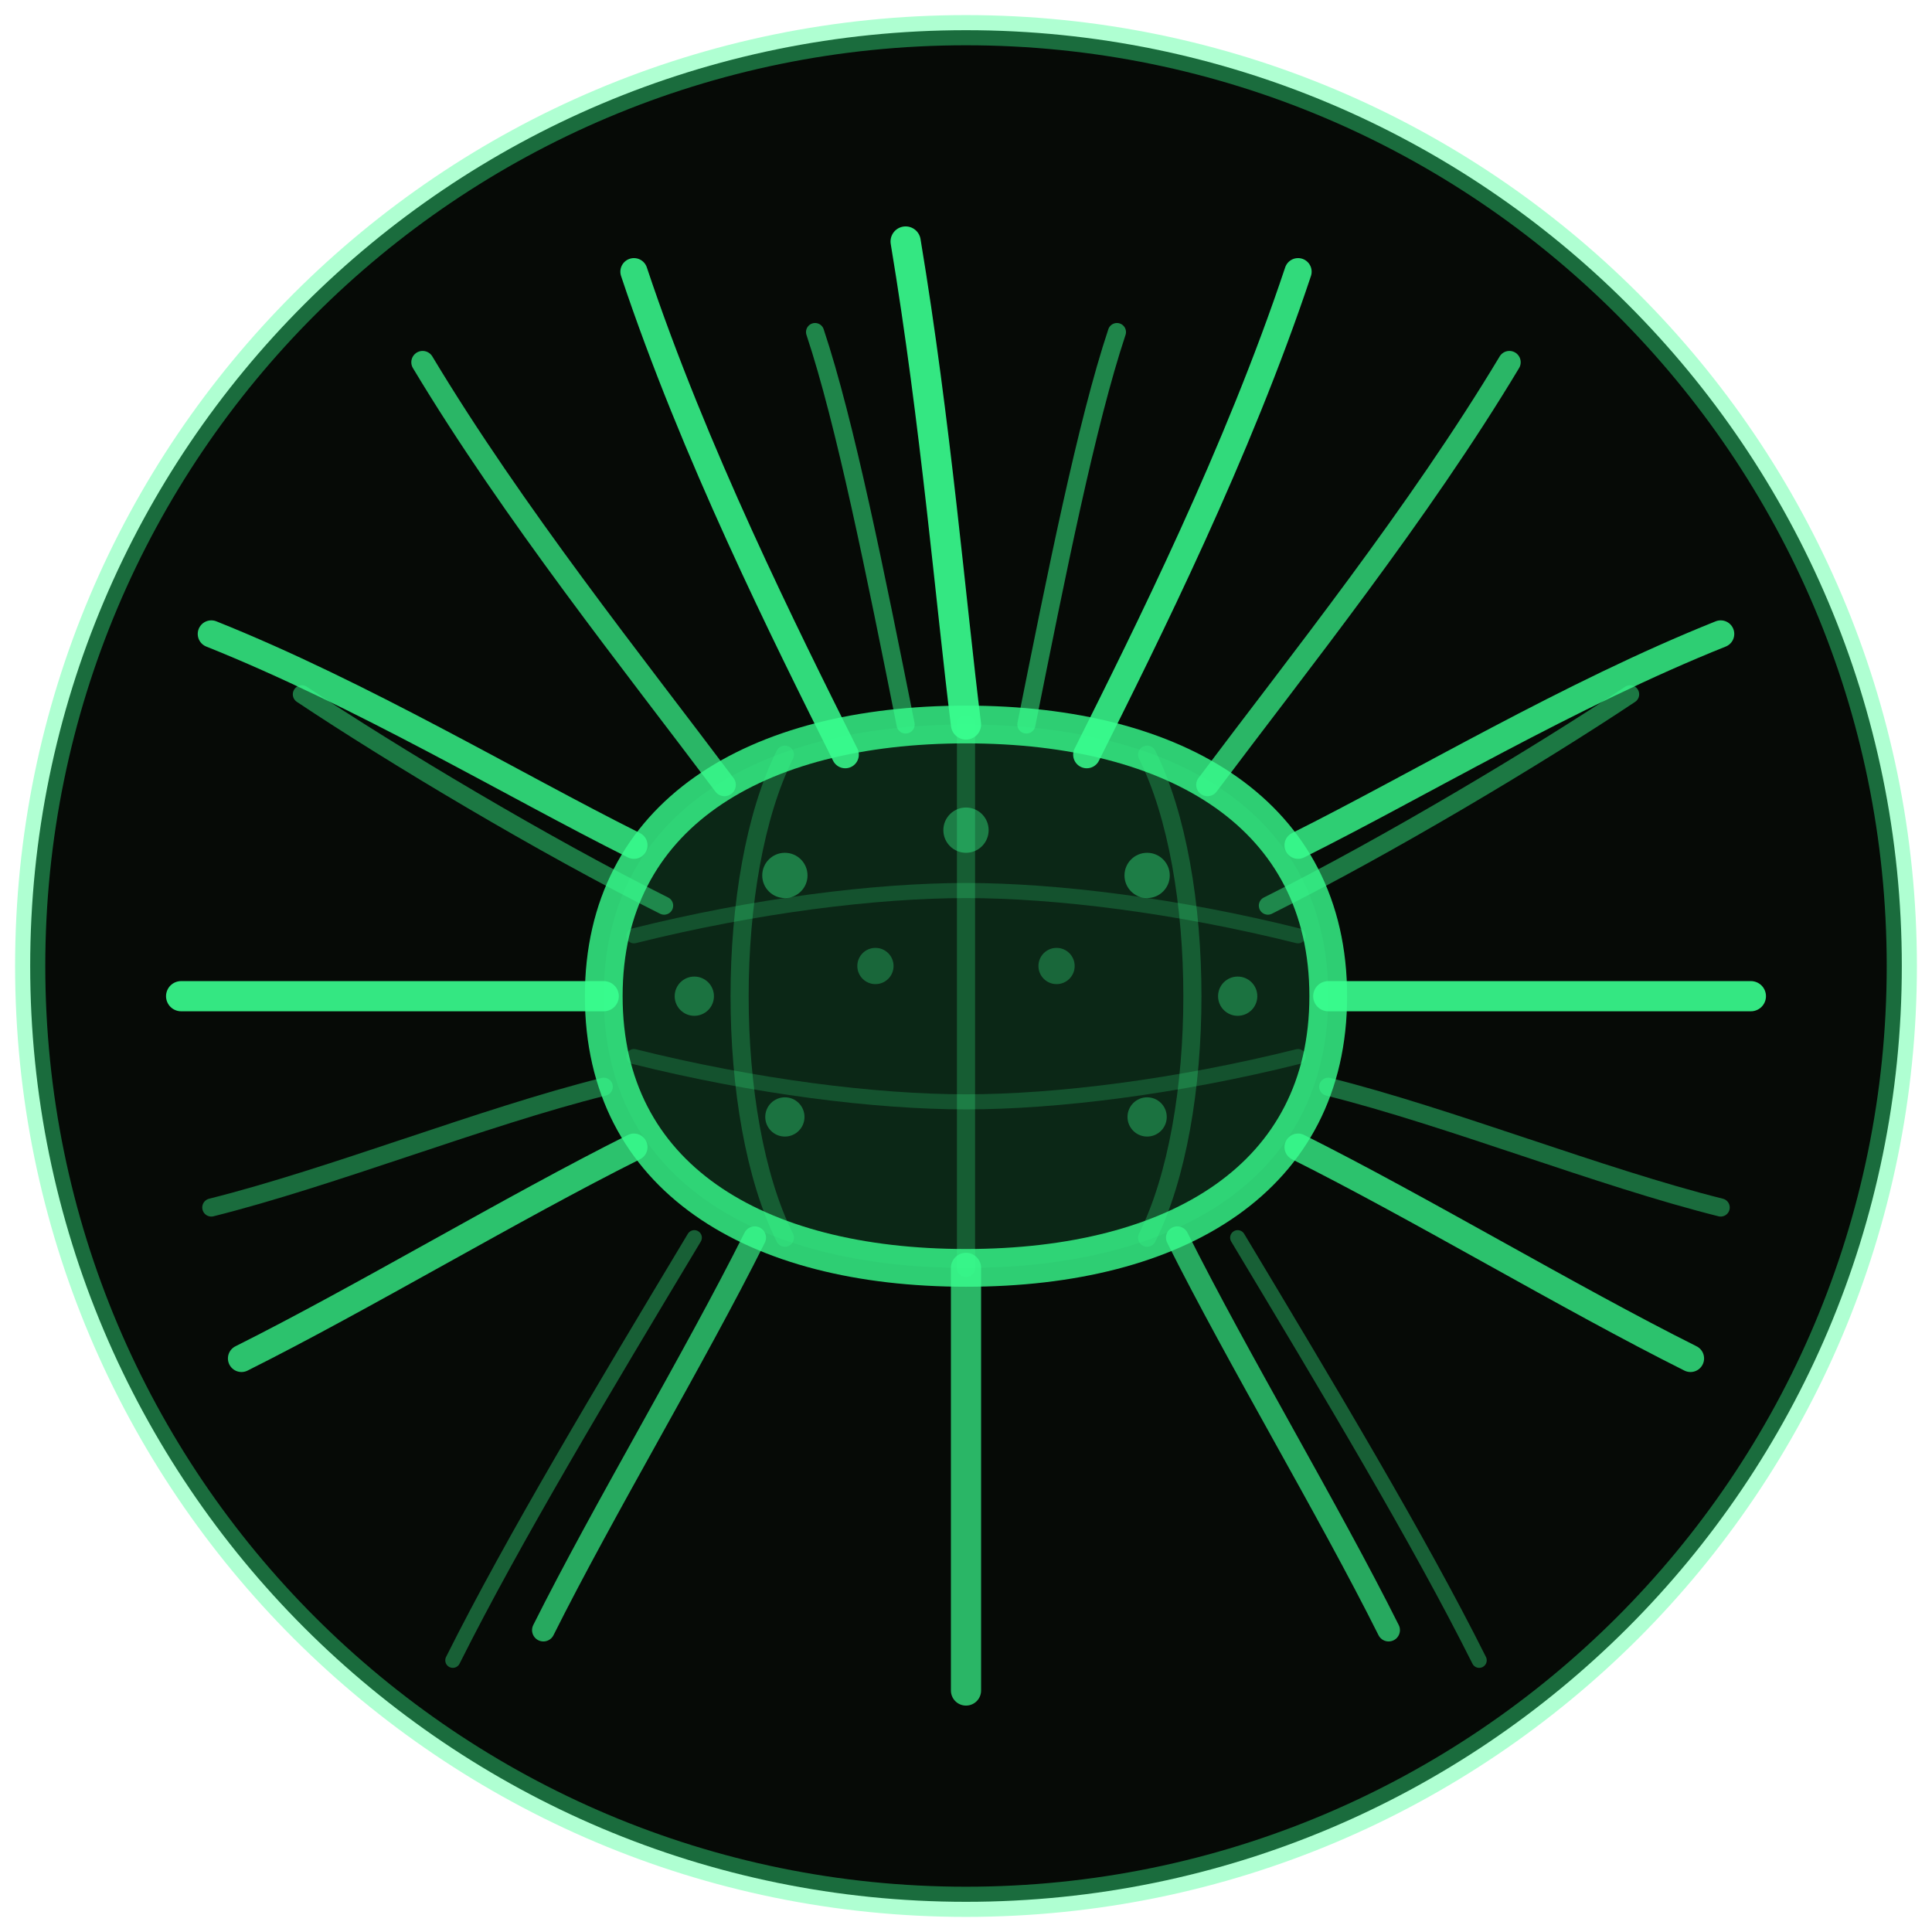
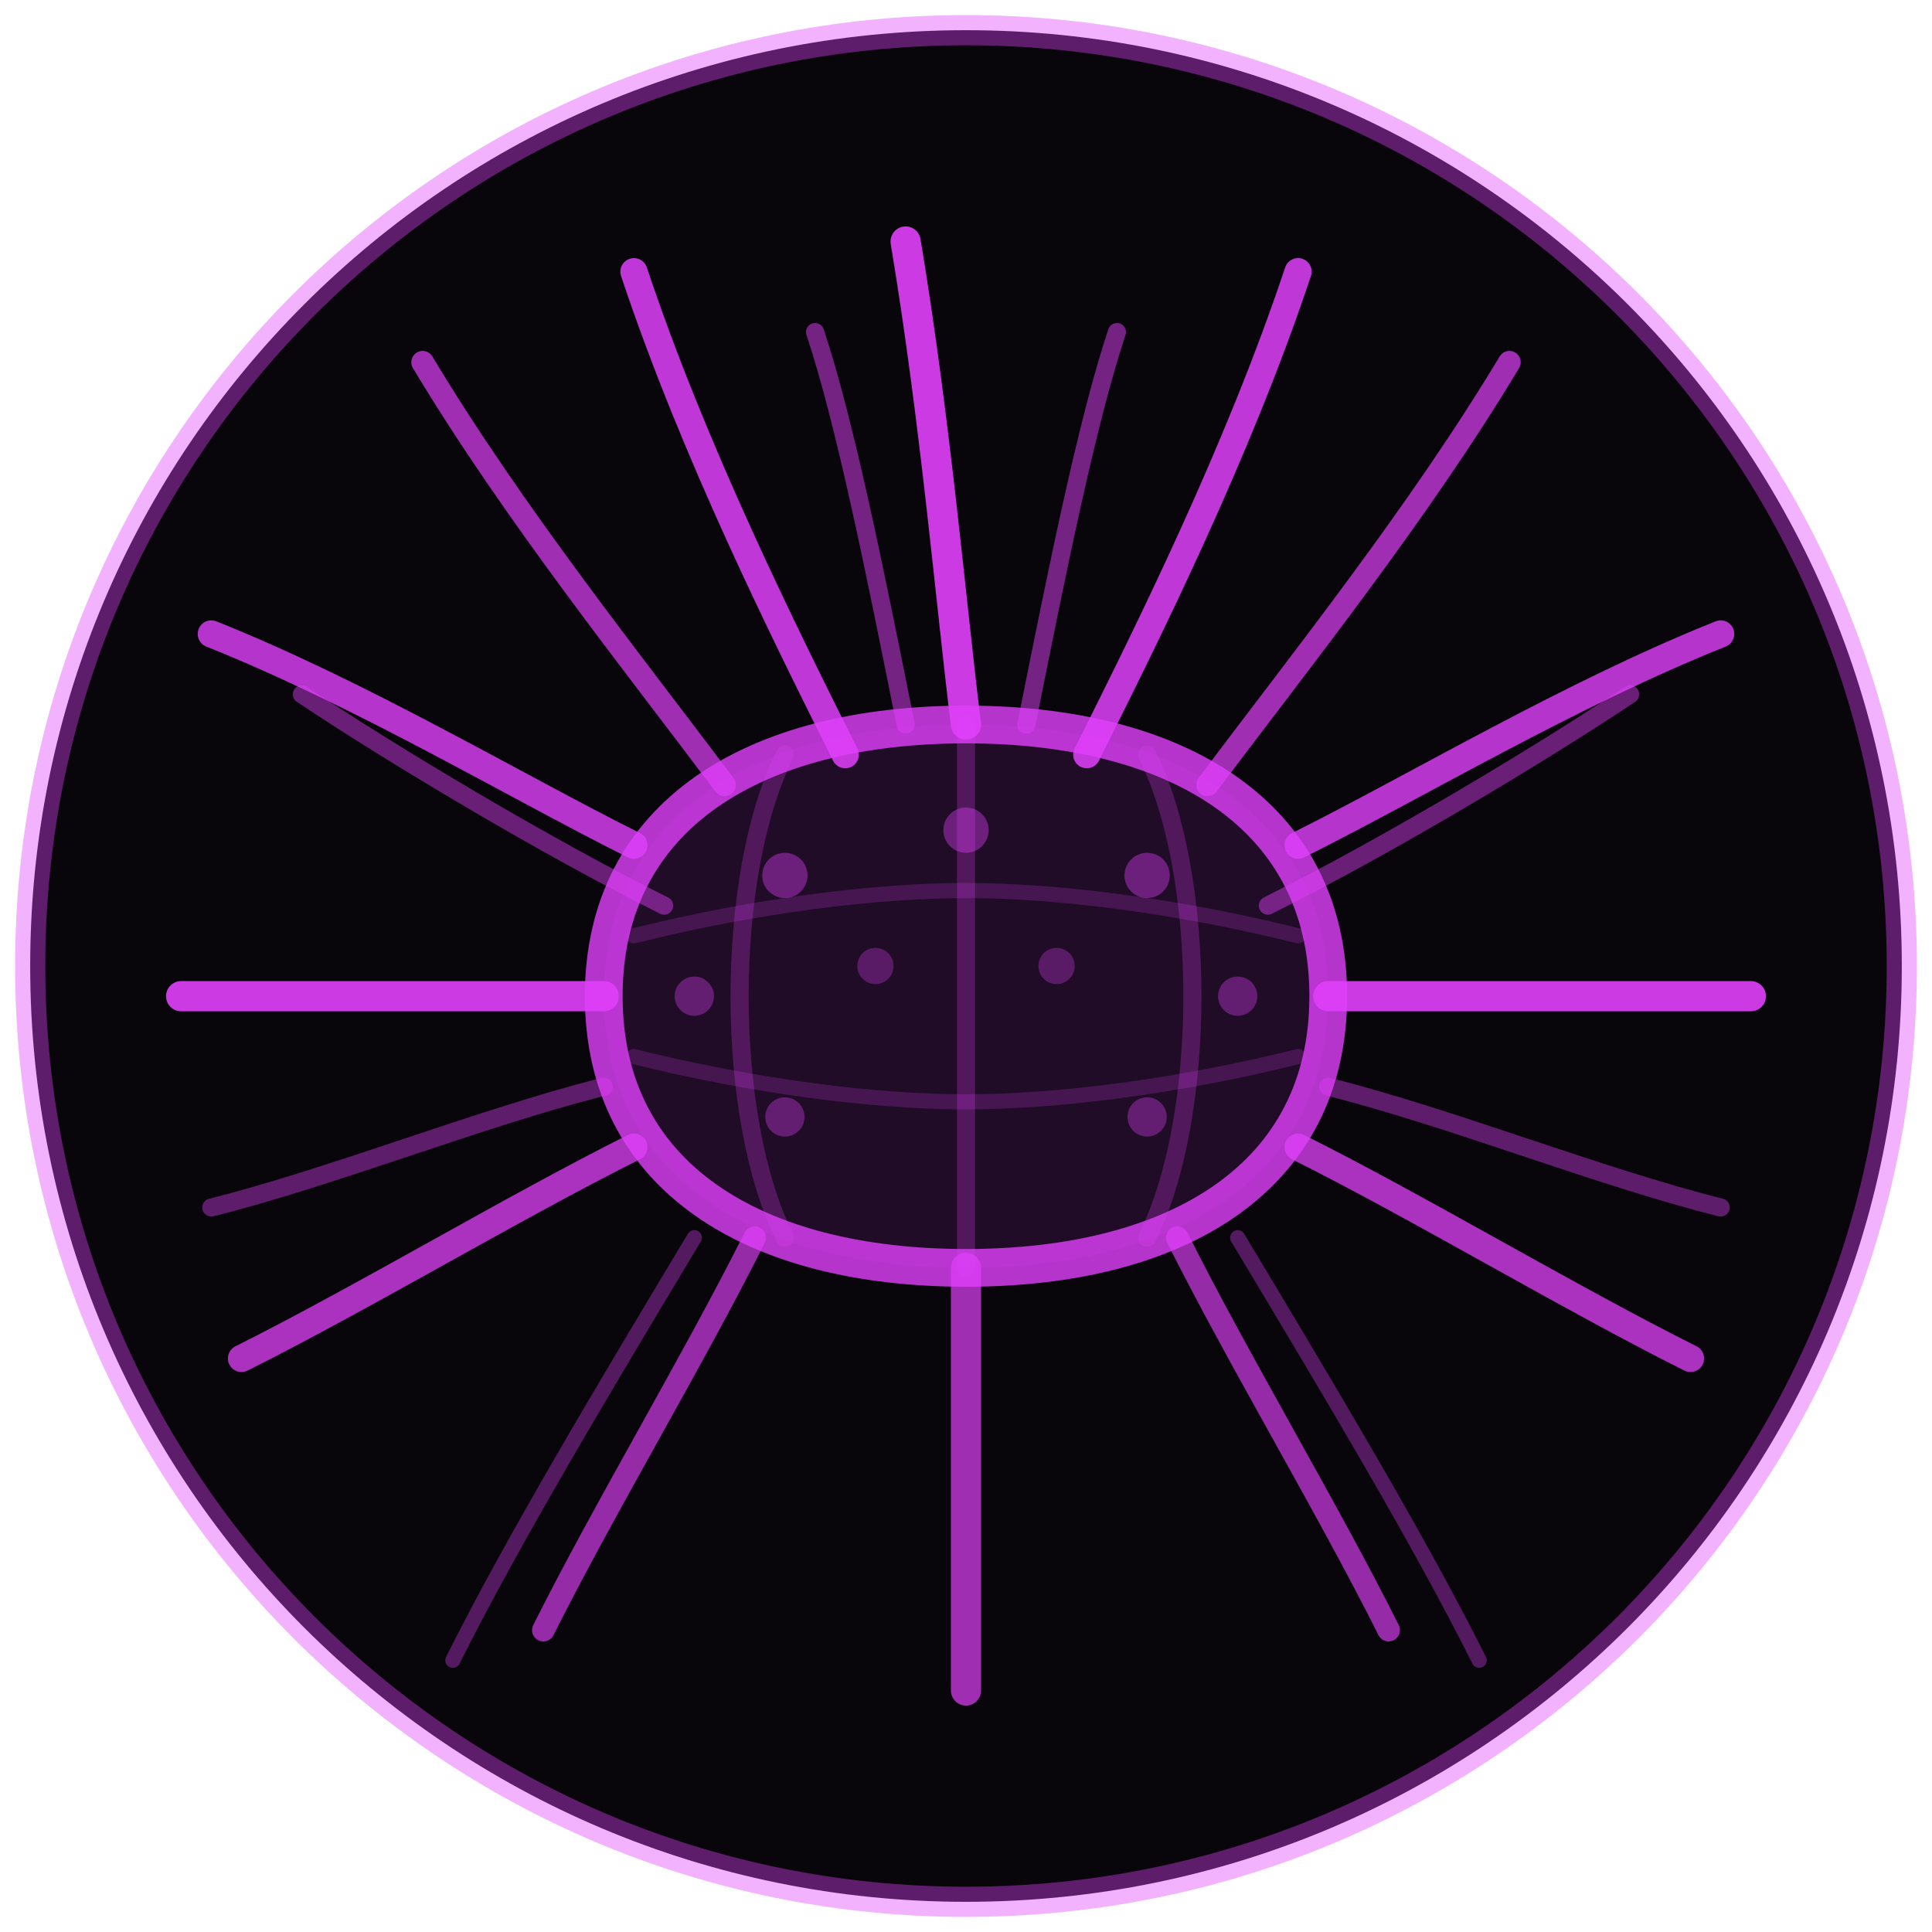
<svg xmlns="http://www.w3.org/2000/svg" width="128pt" height="128pt" viewBox="0 0 128 128" version="1.1">
  <defs>
    <clipPath id="circleClip">
      <circle cx="64" cy="64" r="62" />
    </clipPath>
  </defs>
  <g id="surface61">
-     <path style="fill-rule:nonzero;fill:rgb(2.353%,3.922%,2.353%);fill-opacity:1;stroke-width:2;stroke-linecap:butt;stroke-linejoin:miter;stroke:rgb(22.353%,100%,56.078%);stroke-opacity:0.4;stroke-miterlimit:10;" d="M 126 64 C 126 98.242 98.242 126 64 126 C 29.758 126 2 98.242 2 64 C 2 29.758 29.758 2 64 2 C 98.242 2 126 29.758 126 64 " />
+     <path style="fill-rule:nonzero;fill:rgb(3.137%,2.353%,3.922%);fill-opacity:1;stroke-width:2;stroke-linecap:butt;stroke-linejoin:miter;stroke:rgb(87.843%,25.098%,98.431%);stroke-opacity:0.4;stroke-miterlimit:10;" d="M 126 64 C 126 98.242 98.242 126 64 126 C 29.758 126 2 98.242 2 64 C 2 29.758 29.758 2 64 2 C 98.242 2 126 29.758 126 64 " />
    <g clip-path="url(#circleClip)">
-       <path style="fill:rgb(22.353%,100%,56.078%);fill-opacity:0.12;stroke-width:2.5;stroke-linecap:round;stroke-linejoin:round;stroke:rgb(22.353%,100%,56.078%);stroke-opacity:0.8;stroke-miterlimit:10;" d="M 64 48 C 78 48 88 54 88 66 C 88 78 78 84 64 84 C 50 84 40 78 40 66 C 40 54 50 48 64 48" />
-       <path style="fill:none;stroke-width:1.2;stroke-linecap:round;stroke:rgb(22.353%,100%,56.078%);stroke-opacity:0.25;stroke-miterlimit:10;" d="M 52 50 C 48 58 48 74 52 82" />
-       <path style="fill:none;stroke-width:1.2;stroke-linecap:round;stroke:rgb(22.353%,100%,56.078%);stroke-opacity:0.25;stroke-miterlimit:10;" d="M 64 48 C 64 56 64 76 64 84" />
-       <path style="fill:none;stroke-width:1.2;stroke-linecap:round;stroke:rgb(22.353%,100%,56.078%);stroke-opacity:0.25;stroke-miterlimit:10;" d="M 76 50 C 80 58 80 74 76 82" />
-       <path style="fill:none;stroke-width:1;stroke-linecap:round;stroke:rgb(22.353%,100%,56.078%);stroke-opacity:0.2;stroke-miterlimit:10;" d="M 42 62 C 50 60 58 59 64 59 C 70 59 78 60 86 62" />
-       <path style="fill:none;stroke-width:1;stroke-linecap:round;stroke:rgb(22.353%,100%,56.078%);stroke-opacity:0.2;stroke-miterlimit:10;" d="M 42 70 C 50 72 58 73 64 73 C 70 73 78 72 86 70" />
-       <circle style="fill:rgb(22.353%,100%,56.078%);fill-opacity:0.4;stroke:none;" cx="52" cy="58" r="1.5" />
-       <circle style="fill:rgb(22.353%,100%,56.078%);fill-opacity:0.4;stroke:none;" cx="64" cy="55" r="1.5" />
-       <circle style="fill:rgb(22.353%,100%,56.078%);fill-opacity:0.4;stroke:none;" cx="76" cy="58" r="1.5" />
-       <circle style="fill:rgb(22.353%,100%,56.078%);fill-opacity:0.35;stroke:none;" cx="46" cy="66" r="1.3" />
-       <circle style="fill:rgb(22.353%,100%,56.078%);fill-opacity:0.35;stroke:none;" cx="82" cy="66" r="1.3" />
-       <circle style="fill:rgb(22.353%,100%,56.078%);fill-opacity:0.35;stroke:none;" cx="52" cy="74" r="1.3" />
-       <circle style="fill:rgb(22.353%,100%,56.078%);fill-opacity:0.35;stroke:none;" cx="76" cy="74" r="1.3" />
-       <circle style="fill:rgb(22.353%,100%,56.078%);fill-opacity:0.3;stroke:none;" cx="58" cy="64" r="1.2" />
-       <circle style="fill:rgb(22.353%,100%,56.078%);fill-opacity:0.3;stroke:none;" cx="70" cy="64" r="1.2" />
-       <path style="fill:none;stroke-width:2;stroke-linecap:round;stroke:rgb(22.353%,100%,56.078%);stroke-opacity:0.9;stroke-miterlimit:10;" d="M 64 48 C 63 40 62 28 60 16" />
-       <path style="fill:none;stroke-width:1.8;stroke-linecap:round;stroke:rgb(22.353%,100%,56.078%);stroke-opacity:0.85;stroke-miterlimit:10;" d="M 56 50 C 52 42 46 30 42 18" />
-       <path style="fill:none;stroke-width:1.8;stroke-linecap:round;stroke:rgb(22.353%,100%,56.078%);stroke-opacity:0.85;stroke-miterlimit:10;" d="M 72 50 C 76 42 82 30 86 18" />
-       <path style="fill:none;stroke-width:1.5;stroke-linecap:round;stroke:rgb(22.353%,100%,56.078%);stroke-opacity:0.7;stroke-miterlimit:10;" d="M 48 52 C 42 44 34 34 28 24" />
-       <path style="fill:none;stroke-width:1.5;stroke-linecap:round;stroke:rgb(22.353%,100%,56.078%);stroke-opacity:0.7;stroke-miterlimit:10;" d="M 80 52 C 86 44 94 34 100 24" />
-       <path style="fill:none;stroke-width:1.8;stroke-linecap:round;stroke:rgb(22.353%,100%,56.078%);stroke-opacity:0.8;stroke-miterlimit:10;" d="M 42 56 C 34 52 24 46 14 42" />
-       <path style="fill:none;stroke-width:1.8;stroke-linecap:round;stroke:rgb(22.353%,100%,56.078%);stroke-opacity:0.8;stroke-miterlimit:10;" d="M 86 56 C 94 52 104 46 114 42" />
-       <path style="fill:none;stroke-width:2;stroke-linecap:round;stroke:rgb(22.353%,100%,56.078%);stroke-opacity:0.9;stroke-miterlimit:10;" d="M 40 66 C 32 66 22 66 12 66" />
-       <path style="fill:none;stroke-width:2;stroke-linecap:round;stroke:rgb(22.353%,100%,56.078%);stroke-opacity:0.9;stroke-miterlimit:10;" d="M 88 66 C 96 66 106 66 116 66" />
-       <path style="fill:none;stroke-width:1.8;stroke-linecap:round;stroke:rgb(22.353%,100%,56.078%);stroke-opacity:0.75;stroke-miterlimit:10;" d="M 42 76 C 34 80 24 86 16 90" />
-       <path style="fill:none;stroke-width:1.8;stroke-linecap:round;stroke:rgb(22.353%,100%,56.078%);stroke-opacity:0.75;stroke-miterlimit:10;" d="M 86 76 C 94 80 104 86 112 90" />
-       <path style="fill:none;stroke-width:1.5;stroke-linecap:round;stroke:rgb(22.353%,100%,56.078%);stroke-opacity:0.65;stroke-miterlimit:10;" d="M 50 82 C 46 90 40 100 36 108" />
-       <path style="fill:none;stroke-width:2;stroke-linecap:round;stroke:rgb(22.353%,100%,56.078%);stroke-opacity:0.7;stroke-miterlimit:10;" d="M 64 84 C 64 92 64 102 64 112" />
-       <path style="fill:none;stroke-width:1.5;stroke-linecap:round;stroke:rgb(22.353%,100%,56.078%);stroke-opacity:0.65;stroke-miterlimit:10;" d="M 78 82 C 82 90 88 100 92 108" />
-       <path style="fill:none;stroke-width:1.2;stroke-linecap:round;stroke:rgb(22.353%,100%,56.078%);stroke-opacity:0.5;stroke-miterlimit:10;" d="M 60 48 C 58 38 56 28 54 22" />
-       <path style="fill:none;stroke-width:1.2;stroke-linecap:round;stroke:rgb(22.353%,100%,56.078%);stroke-opacity:0.5;stroke-miterlimit:10;" d="M 68 48 C 70 38 72 28 74 22" />
-       <path style="fill:none;stroke-width:1.2;stroke-linecap:round;stroke:rgb(22.353%,100%,56.078%);stroke-opacity:0.45;stroke-miterlimit:10;" d="M 44 60 C 36 56 26 50 20 46" />
-       <path style="fill:none;stroke-width:1.2;stroke-linecap:round;stroke:rgb(22.353%,100%,56.078%);stroke-opacity:0.45;stroke-miterlimit:10;" d="M 84 60 C 92 56 102 50 108 46" />
-       <path style="fill:none;stroke-width:1.2;stroke-linecap:round;stroke:rgb(22.353%,100%,56.078%);stroke-opacity:0.4;stroke-miterlimit:10;" d="M 40 72 C 32 74 22 78 14 80" />
-       <path style="fill:none;stroke-width:1.2;stroke-linecap:round;stroke:rgb(22.353%,100%,56.078%);stroke-opacity:0.4;stroke-miterlimit:10;" d="M 88 72 C 96 74 106 78 114 80" />
-       <path style="fill:none;stroke-width:1;stroke-linecap:round;stroke:rgb(22.353%,100%,56.078%);stroke-opacity:0.35;stroke-miterlimit:10;" d="M 46 82 C 40 92 34 102 30 110" />
-       <path style="fill:none;stroke-width:1;stroke-linecap:round;stroke:rgb(22.353%,100%,56.078%);stroke-opacity:0.35;stroke-miterlimit:10;" d="M 82 82 C 88 92 94 102 98 110" />
+       <path style="fill:rgb(87.843%,25.098%,98.431%);fill-opacity:0.12;stroke-width:2.5;stroke-linecap:round;stroke-linejoin:round;stroke:rgb(87.843%,25.098%,98.431%);stroke-opacity:0.8;stroke-miterlimit:10;" d="M 64 48 C 78 48 88 54 88 66 C 88 78 78 84 64 84 C 50 84 40 78 40 66 C 40 54 50 48 64 48" />
+       <path style="fill:none;stroke-width:1.2;stroke-linecap:round;stroke:rgb(87.843%,25.098%,98.431%);stroke-opacity:0.25;stroke-miterlimit:10;" d="M 52 50 C 48 58 48 74 52 82" />
+       <path style="fill:none;stroke-width:1.2;stroke-linecap:round;stroke:rgb(87.843%,25.098%,98.431%);stroke-opacity:0.25;stroke-miterlimit:10;" d="M 64 48 C 64 56 64 76 64 84" />
+       <path style="fill:none;stroke-width:1.2;stroke-linecap:round;stroke:rgb(87.843%,25.098%,98.431%);stroke-opacity:0.25;stroke-miterlimit:10;" d="M 76 50 C 80 58 80 74 76 82" />
+       <path style="fill:none;stroke-width:1;stroke-linecap:round;stroke:rgb(87.843%,25.098%,98.431%);stroke-opacity:0.2;stroke-miterlimit:10;" d="M 42 62 C 50 60 58 59 64 59 C 70 59 78 60 86 62" />
+       <path style="fill:none;stroke-width:1;stroke-linecap:round;stroke:rgb(87.843%,25.098%,98.431%);stroke-opacity:0.2;stroke-miterlimit:10;" d="M 42 70 C 50 72 58 73 64 73 C 70 73 78 72 86 70" />
+       <circle style="fill:rgb(87.843%,25.098%,98.431%);fill-opacity:0.4;stroke:none;" cx="52" cy="58" r="1.5" />
+       <circle style="fill:rgb(87.843%,25.098%,98.431%);fill-opacity:0.4;stroke:none;" cx="64" cy="55" r="1.5" />
+       <circle style="fill:rgb(87.843%,25.098%,98.431%);fill-opacity:0.4;stroke:none;" cx="76" cy="58" r="1.5" />
+       <circle style="fill:rgb(87.843%,25.098%,98.431%);fill-opacity:0.35;stroke:none;" cx="46" cy="66" r="1.3" />
+       <circle style="fill:rgb(87.843%,25.098%,98.431%);fill-opacity:0.35;stroke:none;" cx="82" cy="66" r="1.3" />
+       <circle style="fill:rgb(87.843%,25.098%,98.431%);fill-opacity:0.35;stroke:none;" cx="52" cy="74" r="1.3" />
+       <circle style="fill:rgb(87.843%,25.098%,98.431%);fill-opacity:0.35;stroke:none;" cx="76" cy="74" r="1.3" />
+       <circle style="fill:rgb(87.843%,25.098%,98.431%);fill-opacity:0.3;stroke:none;" cx="58" cy="64" r="1.2" />
+       <circle style="fill:rgb(87.843%,25.098%,98.431%);fill-opacity:0.3;stroke:none;" cx="70" cy="64" r="1.2" />
+       <path style="fill:none;stroke-width:2;stroke-linecap:round;stroke:rgb(87.843%,25.098%,98.431%);stroke-opacity:0.9;stroke-miterlimit:10;" d="M 64 48 C 63 40 62 28 60 16" />
+       <path style="fill:none;stroke-width:1.8;stroke-linecap:round;stroke:rgb(87.843%,25.098%,98.431%);stroke-opacity:0.85;stroke-miterlimit:10;" d="M 56 50 C 52 42 46 30 42 18" />
+       <path style="fill:none;stroke-width:1.8;stroke-linecap:round;stroke:rgb(87.843%,25.098%,98.431%);stroke-opacity:0.85;stroke-miterlimit:10;" d="M 72 50 C 76 42 82 30 86 18" />
+       <path style="fill:none;stroke-width:1.5;stroke-linecap:round;stroke:rgb(87.843%,25.098%,98.431%);stroke-opacity:0.7;stroke-miterlimit:10;" d="M 48 52 C 42 44 34 34 28 24" />
+       <path style="fill:none;stroke-width:1.5;stroke-linecap:round;stroke:rgb(87.843%,25.098%,98.431%);stroke-opacity:0.7;stroke-miterlimit:10;" d="M 80 52 C 86 44 94 34 100 24" />
+       <path style="fill:none;stroke-width:1.8;stroke-linecap:round;stroke:rgb(87.843%,25.098%,98.431%);stroke-opacity:0.8;stroke-miterlimit:10;" d="M 42 56 C 34 52 24 46 14 42" />
+       <path style="fill:none;stroke-width:1.8;stroke-linecap:round;stroke:rgb(87.843%,25.098%,98.431%);stroke-opacity:0.8;stroke-miterlimit:10;" d="M 86 56 C 94 52 104 46 114 42" />
+       <path style="fill:none;stroke-width:2;stroke-linecap:round;stroke:rgb(87.843%,25.098%,98.431%);stroke-opacity:0.9;stroke-miterlimit:10;" d="M 40 66 C 32 66 22 66 12 66" />
+       <path style="fill:none;stroke-width:2;stroke-linecap:round;stroke:rgb(87.843%,25.098%,98.431%);stroke-opacity:0.9;stroke-miterlimit:10;" d="M 88 66 C 96 66 106 66 116 66" />
+       <path style="fill:none;stroke-width:1.8;stroke-linecap:round;stroke:rgb(87.843%,25.098%,98.431%);stroke-opacity:0.75;stroke-miterlimit:10;" d="M 42 76 C 34 80 24 86 16 90" />
+       <path style="fill:none;stroke-width:1.8;stroke-linecap:round;stroke:rgb(87.843%,25.098%,98.431%);stroke-opacity:0.75;stroke-miterlimit:10;" d="M 86 76 C 94 80 104 86 112 90" />
+       <path style="fill:none;stroke-width:1.5;stroke-linecap:round;stroke:rgb(87.843%,25.098%,98.431%);stroke-opacity:0.65;stroke-miterlimit:10;" d="M 50 82 C 46 90 40 100 36 108" />
+       <path style="fill:none;stroke-width:2;stroke-linecap:round;stroke:rgb(87.843%,25.098%,98.431%);stroke-opacity:0.7;stroke-miterlimit:10;" d="M 64 84 C 64 92 64 102 64 112" />
+       <path style="fill:none;stroke-width:1.5;stroke-linecap:round;stroke:rgb(87.843%,25.098%,98.431%);stroke-opacity:0.65;stroke-miterlimit:10;" d="M 78 82 C 82 90 88 100 92 108" />
+       <path style="fill:none;stroke-width:1.2;stroke-linecap:round;stroke:rgb(87.843%,25.098%,98.431%);stroke-opacity:0.5;stroke-miterlimit:10;" d="M 60 48 C 58 38 56 28 54 22" />
+       <path style="fill:none;stroke-width:1.2;stroke-linecap:round;stroke:rgb(87.843%,25.098%,98.431%);stroke-opacity:0.5;stroke-miterlimit:10;" d="M 68 48 C 70 38 72 28 74 22" />
+       <path style="fill:none;stroke-width:1.2;stroke-linecap:round;stroke:rgb(87.843%,25.098%,98.431%);stroke-opacity:0.45;stroke-miterlimit:10;" d="M 44 60 C 36 56 26 50 20 46" />
+       <path style="fill:none;stroke-width:1.2;stroke-linecap:round;stroke:rgb(87.843%,25.098%,98.431%);stroke-opacity:0.45;stroke-miterlimit:10;" d="M 84 60 C 92 56 102 50 108 46" />
+       <path style="fill:none;stroke-width:1.2;stroke-linecap:round;stroke:rgb(87.843%,25.098%,98.431%);stroke-opacity:0.4;stroke-miterlimit:10;" d="M 40 72 C 32 74 22 78 14 80" />
+       <path style="fill:none;stroke-width:1.2;stroke-linecap:round;stroke:rgb(87.843%,25.098%,98.431%);stroke-opacity:0.4;stroke-miterlimit:10;" d="M 88 72 C 96 74 106 78 114 80" />
+       <path style="fill:none;stroke-width:1;stroke-linecap:round;stroke:rgb(87.843%,25.098%,98.431%);stroke-opacity:0.35;stroke-miterlimit:10;" d="M 46 82 C 40 92 34 102 30 110" />
+       <path style="fill:none;stroke-width:1;stroke-linecap:round;stroke:rgb(87.843%,25.098%,98.431%);stroke-opacity:0.35;stroke-miterlimit:10;" d="M 82 82 C 88 92 94 102 98 110" />
    </g>
  </g>
</svg>
